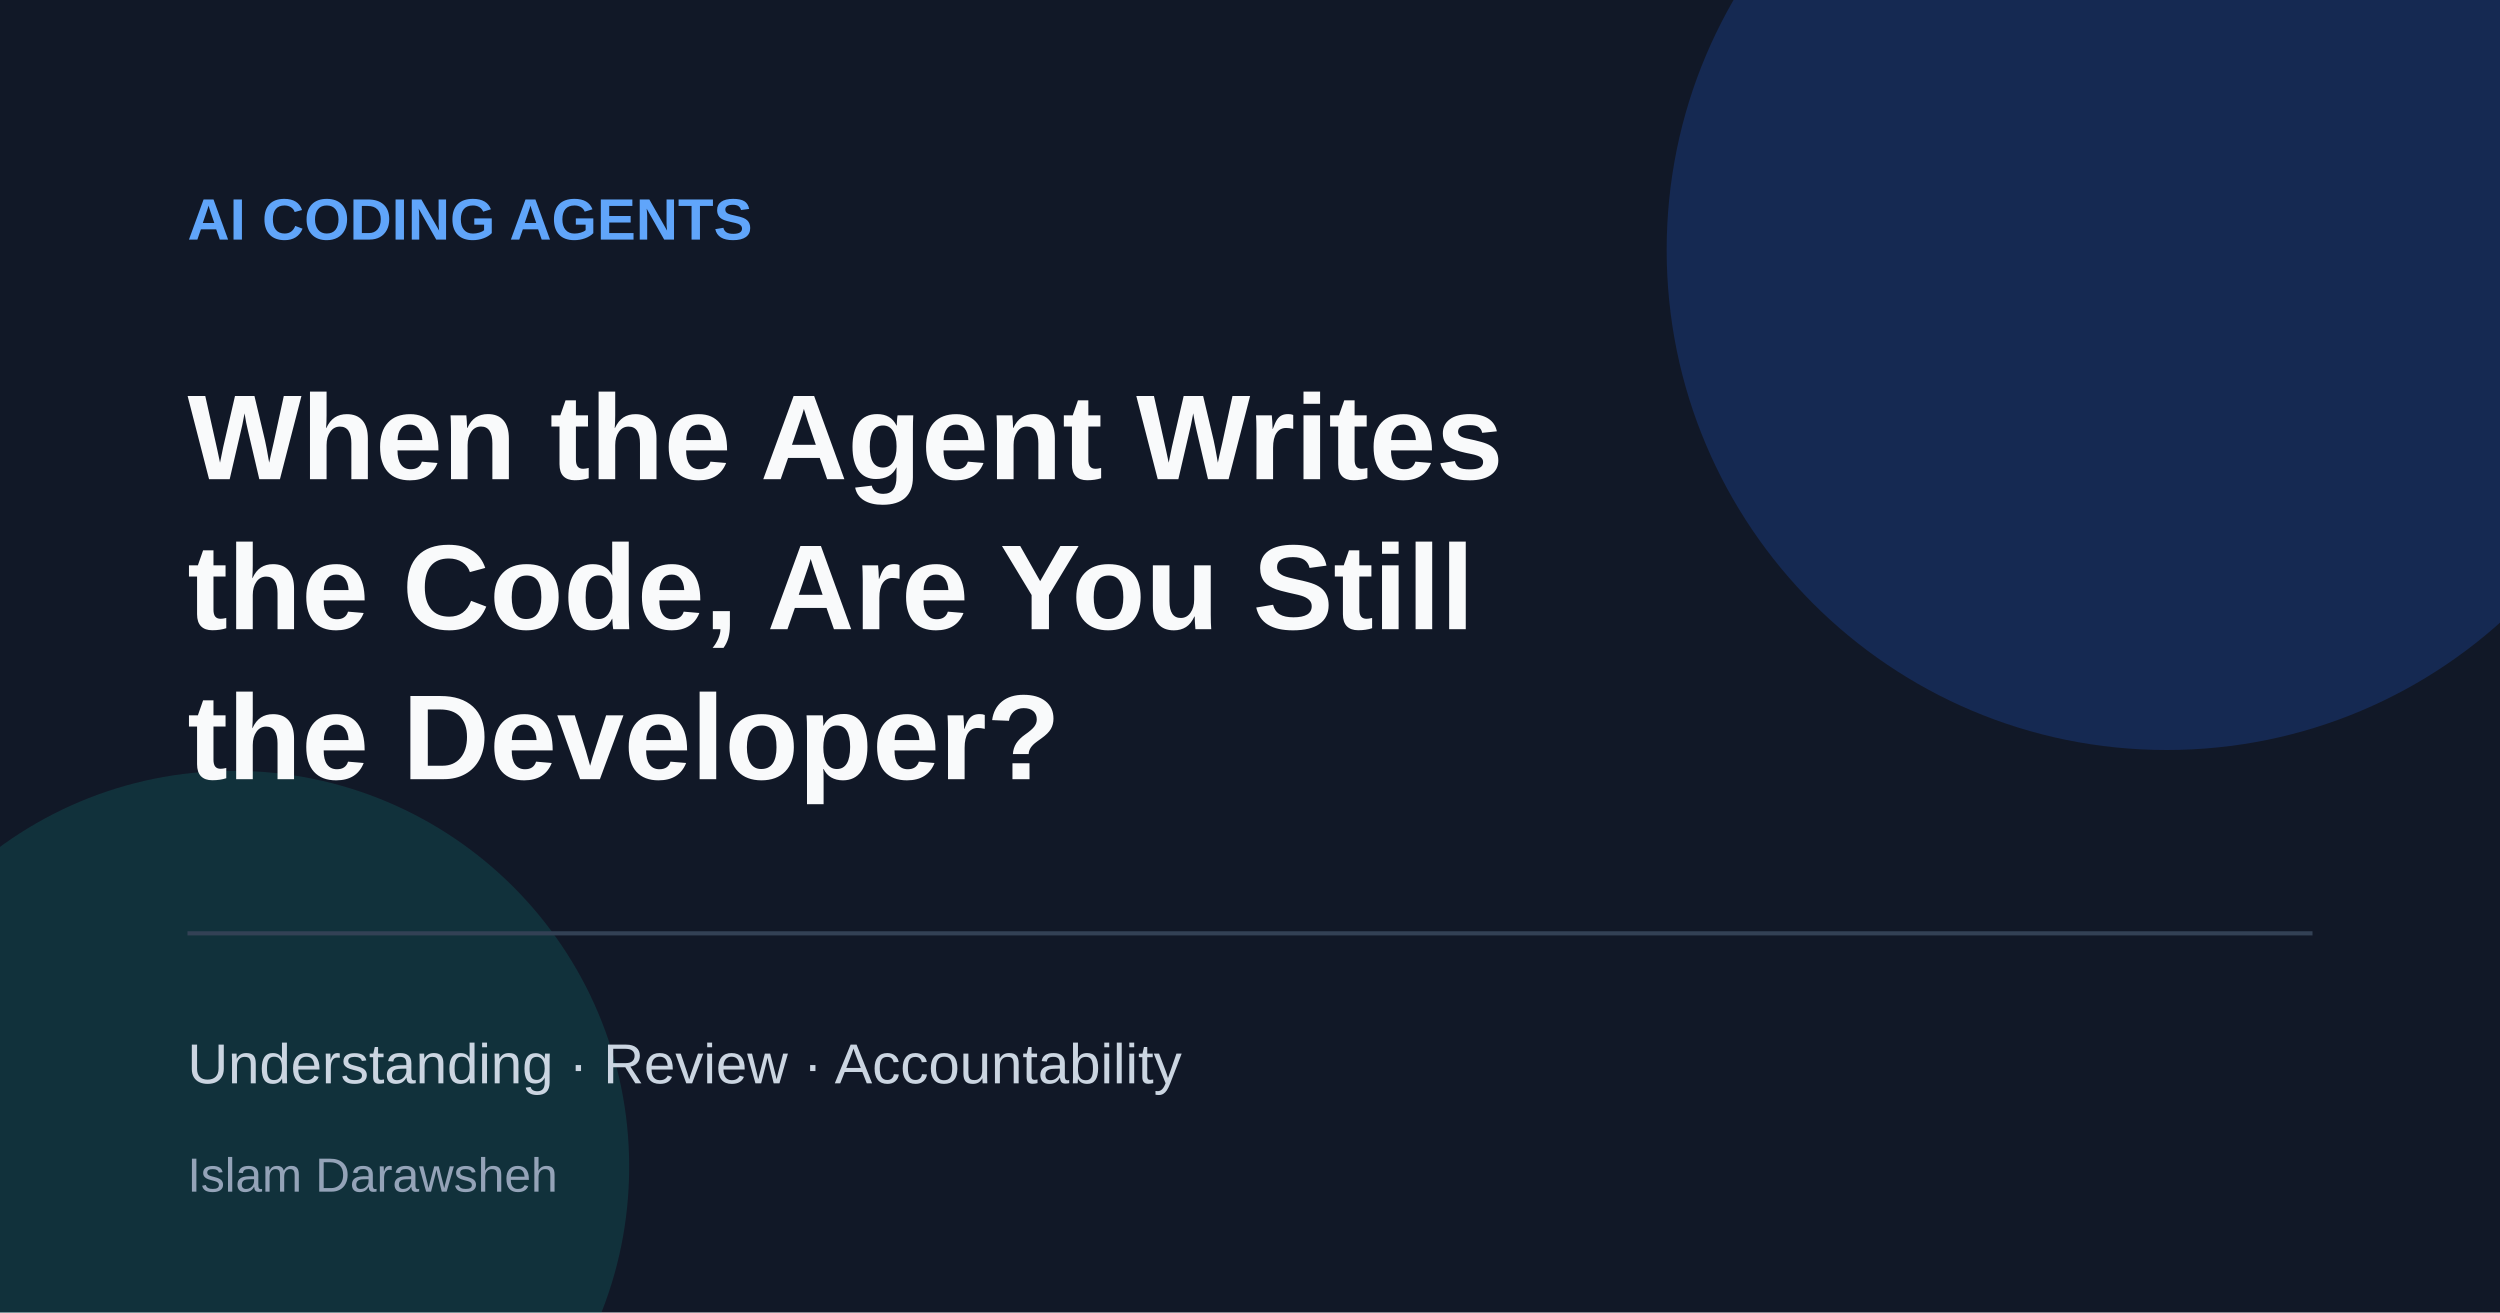
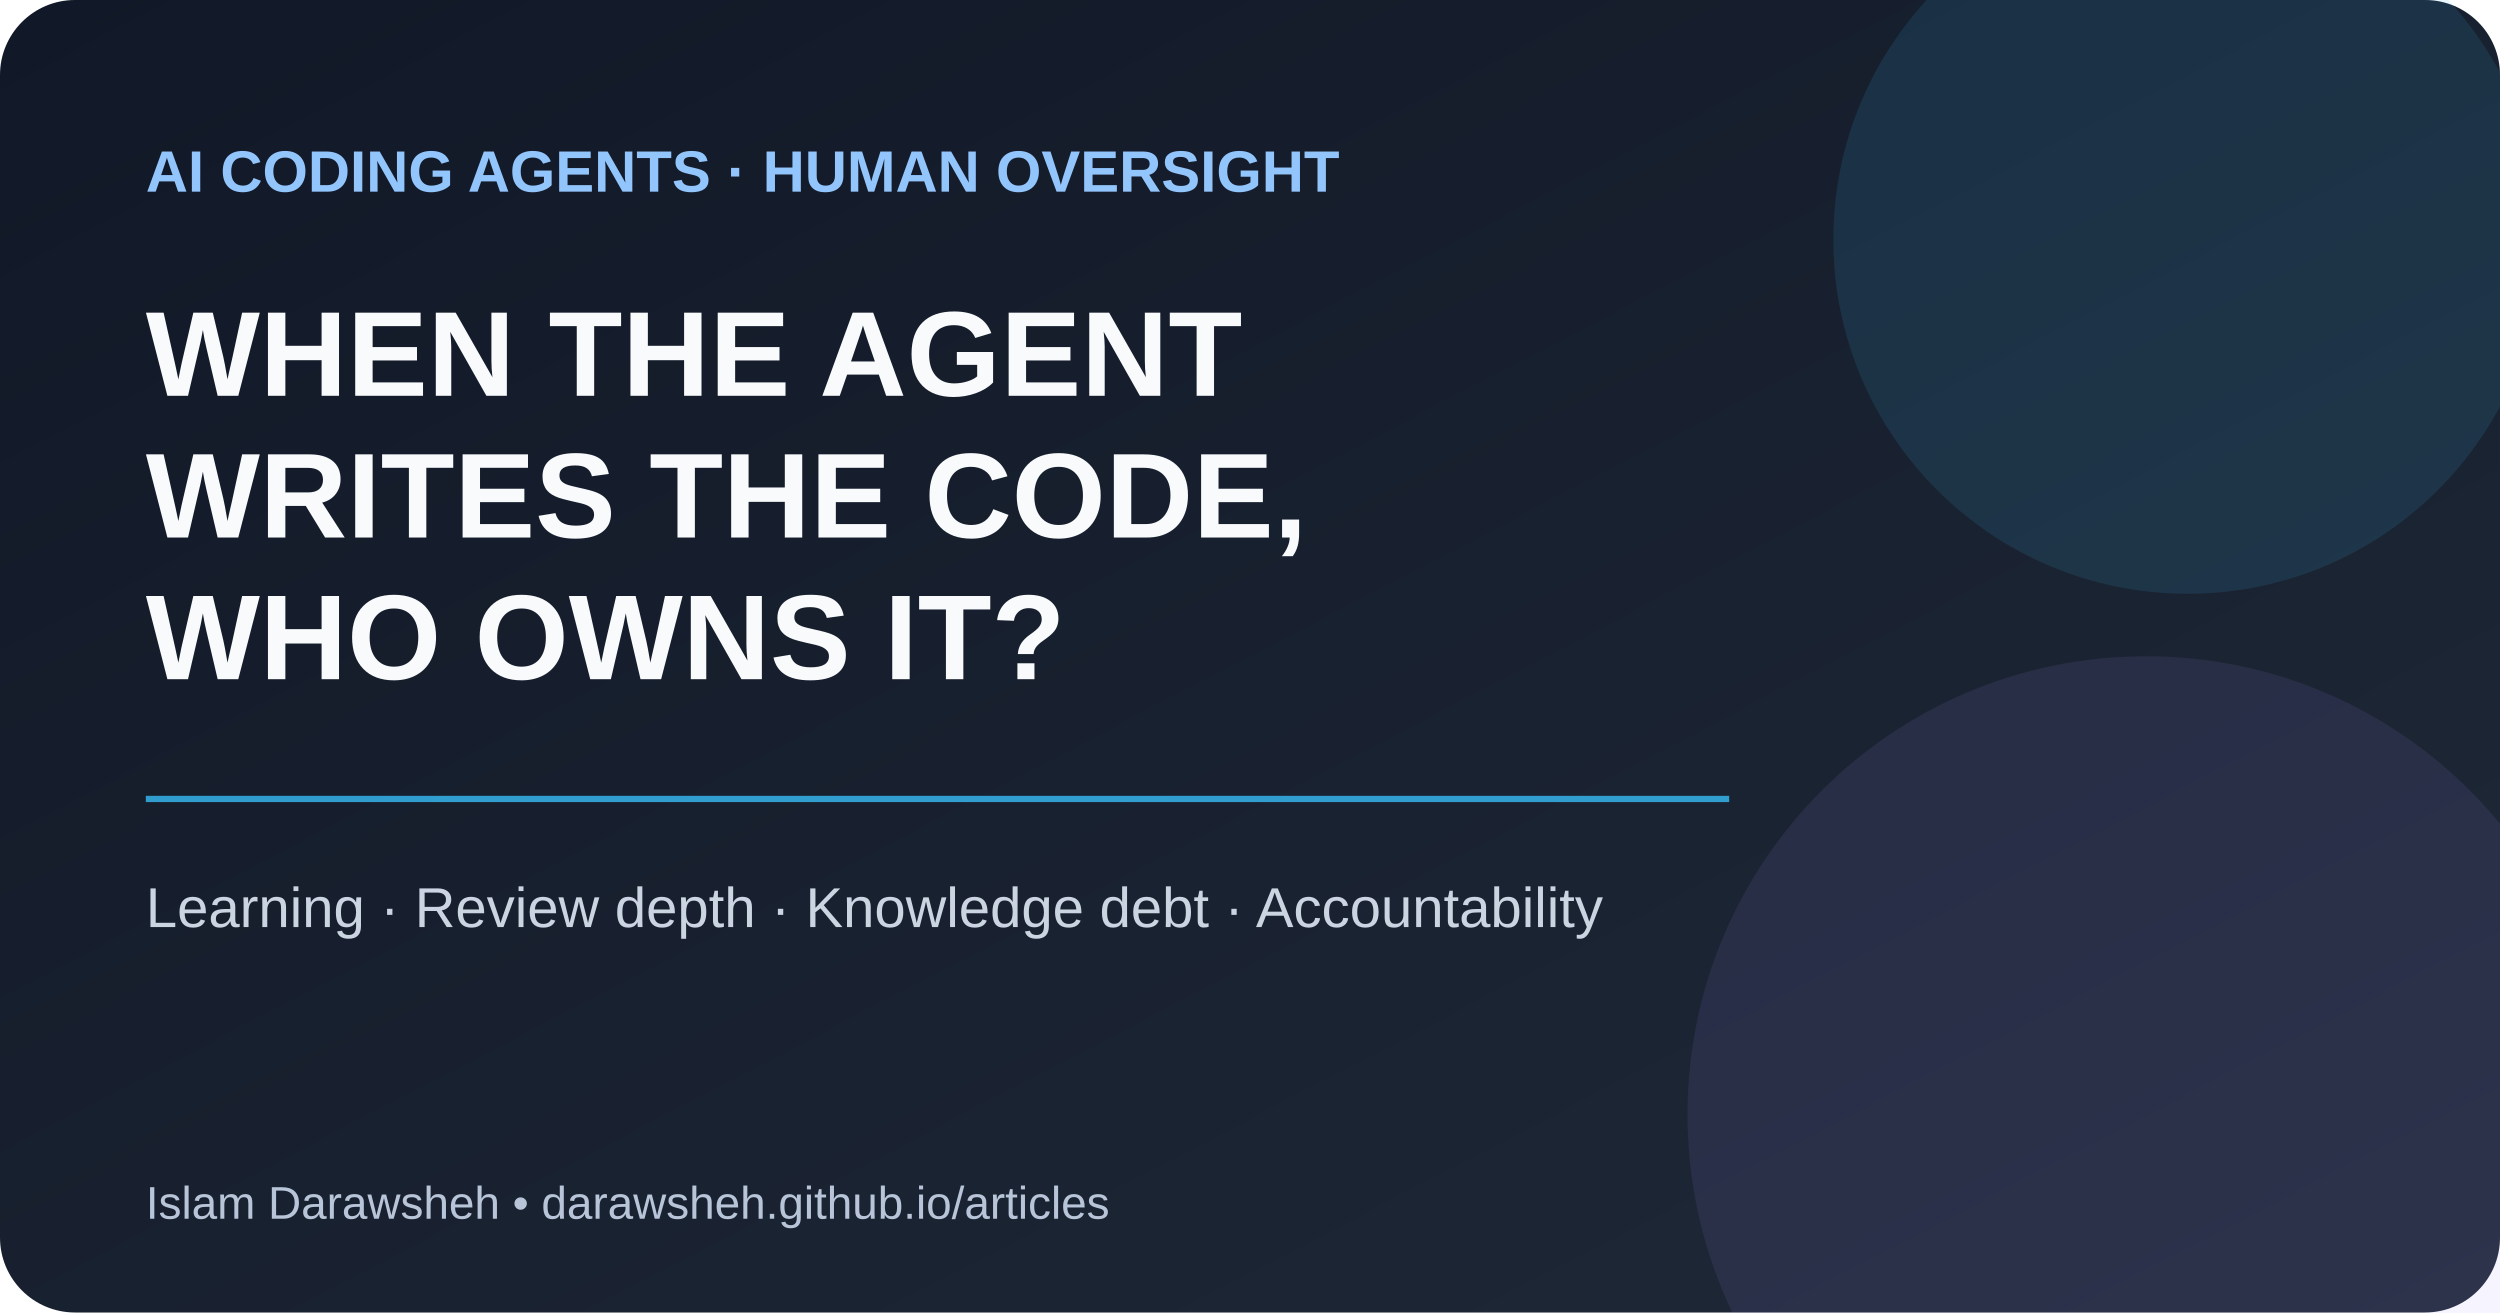
<svg xmlns="http://www.w3.org/2000/svg" width="1200" height="630" viewBox="0 0 1200 630" role="img" aria-labelledby="title desc">
-   <rect width="1200" height="630" fill="#111827" />
-   <circle cx="1040" cy="120" r="240" fill="#2563eb" opacity=".22" />
-   <circle cx="112" cy="560" r="190" fill="#14b8a6" opacity=".16" />
-   <text x="90" y="115" fill="#60a5fa" font-family="Arial,sans-serif" font-size="28" font-weight="700">AI CODING AGENTS</text>
-   <text x="90" y="230" fill="#f9fafb" font-family="Arial,sans-serif" font-size="58" font-weight="700">When the Agent Writes</text>
-   <text x="90" y="302" fill="#f9fafb" font-family="Arial,sans-serif" font-size="58" font-weight="700">the Code, Are You Still</text>
-   <text x="90" y="374" fill="#f9fafb" font-family="Arial,sans-serif" font-size="58" font-weight="700">the Developer?</text>
-   <line x1="90" y1="448" x2="1110" y2="448" stroke="#334155" stroke-width="2" />
-   <text x="90" y="520" fill="#cbd5e1" font-family="Arial,sans-serif" font-size="27">Understanding · Review · Accountability</text>
-   <text x="90" y="572" fill="#94a3b8" font-family="Arial,sans-serif" font-size="23">Islam Darawsheh</text>
+   <defs>
+     <linearGradient id="bg" x1="0" y1="0" x2="1" y2="1">
+       <stop offset="0" stop-color="#111827" />
+       <stop offset="1" stop-color="#1f2937" />
+     </linearGradient>
+   </defs>
+   <rect width="1200" height="630" rx="36" fill="url(#bg)" />
+   <circle cx="1050" cy="115" r="170" fill="#38bdf8" opacity="0.12" />
+   <circle cx="1030" cy="535" r="220" fill="#a78bfa" opacity="0.10" />
+   <text x="70" y="92" fill="#93c5fd" font-family="Arial, Helvetica, sans-serif" font-size="28" font-weight="700">AI CODING AGENTS · HUMAN OVERSIGHT</text>
+   <text x="70" y="190" fill="#f8fafc" font-family="Arial, Helvetica, sans-serif" font-size="58" font-weight="700">WHEN THE AGENT</text>
+   <text x="70" y="258" fill="#f8fafc" font-family="Arial, Helvetica, sans-serif" font-size="58" font-weight="700">WRITES THE CODE,</text>
+   <text x="70" y="326" fill="#f8fafc" font-family="Arial, Helvetica, sans-serif" font-size="58" font-weight="700">WHO OWNS IT?</text>
+   <rect x="70" y="382" width="760" height="3" fill="#38bdf8" opacity="0.8" />
+   <text x="70" y="445" fill="#cbd5e1" font-family="Arial, Helvetica, sans-serif" font-size="27">Learning · Review depth · Knowledge debt · Accountability</text>
+   <text x="70" y="585" fill="#b8c5d8" font-family="Arial, Helvetica, sans-serif" font-size="22">Islam Darawsheh • darawsheh.github.io/articles</text>
</svg>
